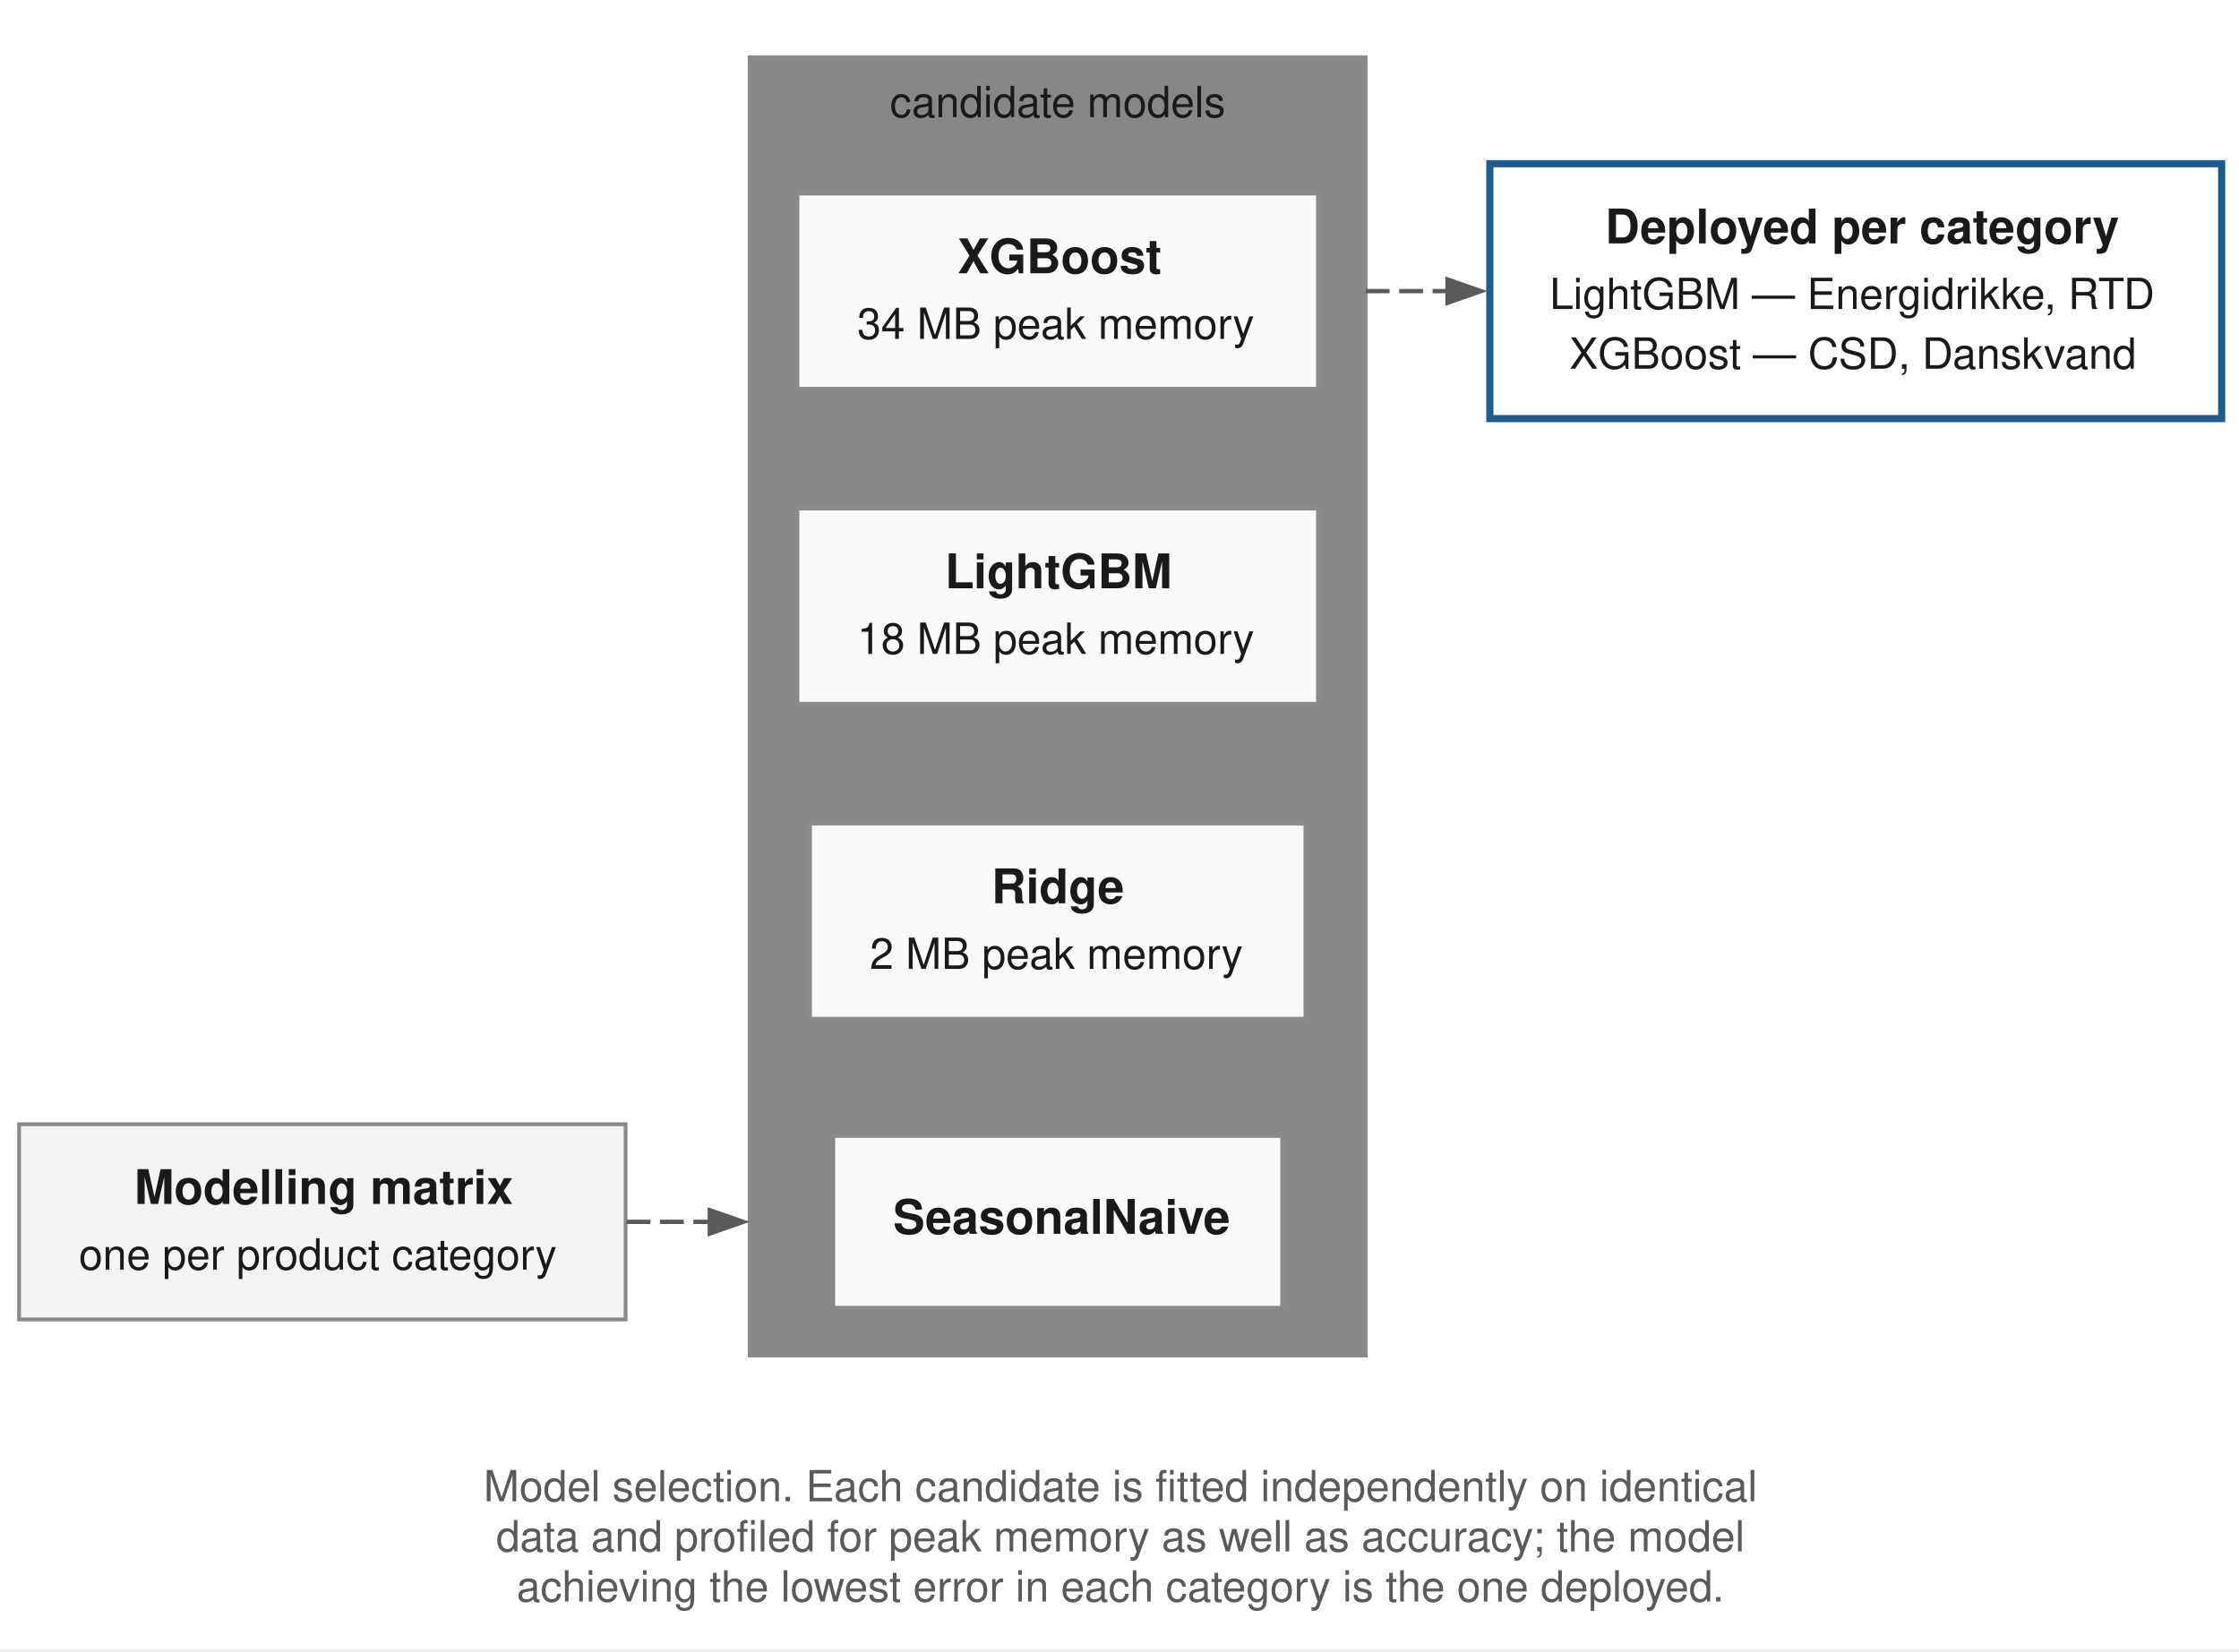
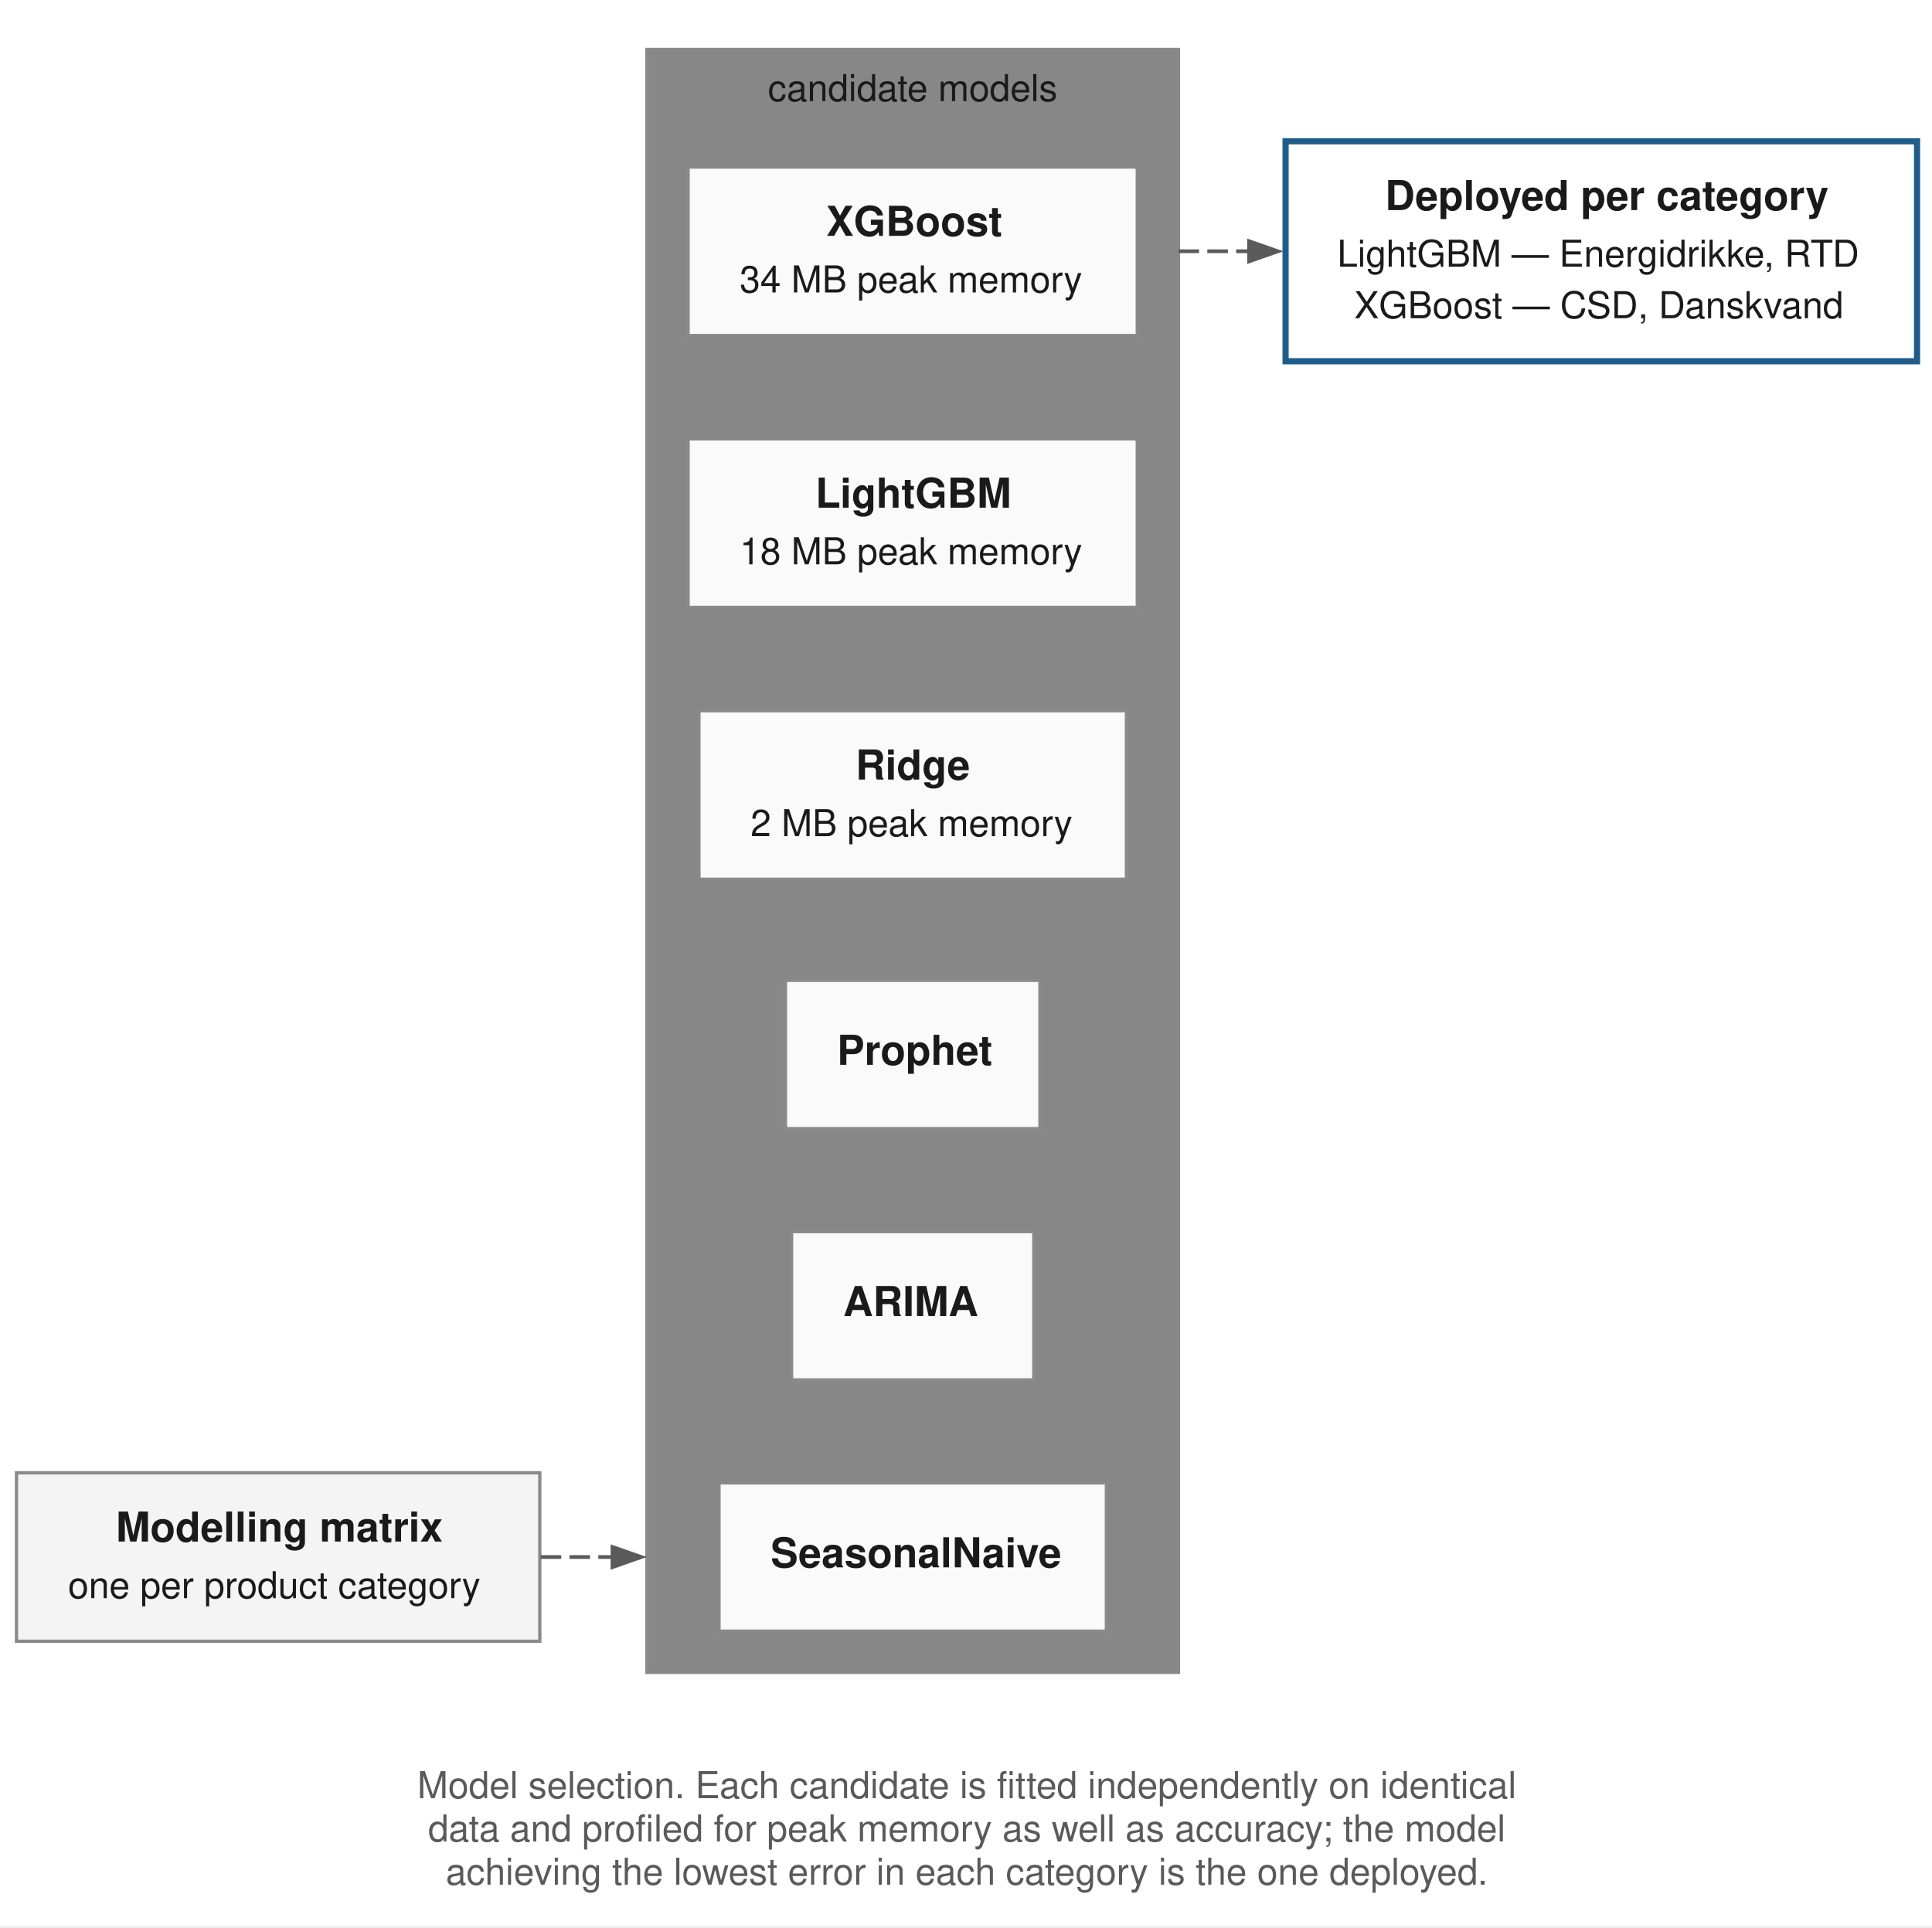
- <svg xmlns="http://www.w3.org/2000/svg" width="469pt" height="346pt" viewBox="0.00 0.00 469.00 346.00">
-   <g id="graph0" class="graph" transform="scale(1 1) rotate(0) translate(4 341.5)">
-     <polygon fill="white" stroke="none" points="-4,4 -4,-341.5 465.37,-341.5 465.37,4 -4,4" />
+ <svg xmlns="http://www.w3.org/2000/svg" width="469pt" height="468pt" viewBox="0.00 0.00 469.00 468.00">
+   <g id="graph0" class="graph" transform="scale(1 1) rotate(0) translate(4 463.5)">
+     <polygon fill="white" stroke="none" points="-4,4 -4,-463.5 465.37,-463.5 465.37,4 -4,4" />
    <text xml:space="preserve" text-anchor="middle" x="230.69" y="-26.95" font-family="Helvetica,sans-Serif" font-size="9.00" fill="#5a5a5a">Model selection. Each candidate is fitted independently on identical</text>
    <text xml:space="preserve" text-anchor="middle" x="230.69" y="-16.45" font-family="Helvetica,sans-Serif" font-size="9.00" fill="#5a5a5a">data and profiled for peak memory as well as accuracy; the model</text>
    <text xml:space="preserve" text-anchor="middle" x="230.69" y="-5.95" font-family="Helvetica,sans-Serif" font-size="9.00" fill="#5a5a5a">achieving the lowest error in each category is the one deployed.</text>
    <g id="clust1" class="cluster">
-       <polygon fill="#878787" stroke="#8a8a8a" stroke-width="0.8" points="153.04,-57.5 153.04,-329.5 282.08,-329.5 282.08,-57.5 153.04,-57.5" />
-       <text xml:space="preserve" text-anchor="middle" x="217.56" y="-316.95" font-family="Helvetica,sans-Serif" font-size="9.00" fill="#1a1a1a">candidate models</text>
+       <polygon fill="#878787" stroke="#8a8a8a" stroke-width="0.8" points="153.04,-57.5 153.04,-451.5 282.08,-451.5 282.08,-57.5 153.04,-57.5" />
+       <text xml:space="preserve" text-anchor="middle" x="217.56" y="-438.95" font-family="Helvetica,sans-Serif" font-size="9.00" fill="#1a1a1a">candidate models</text>
    </g>
    <g id="node1" class="node">
      <polygon fill="#f4f4f4" stroke="#8a8a8a" stroke-width="0.8" points="127.04,-105.95 0,-105.95 0,-65.05 127.04,-65.05 127.04,-105.95" />
      <text xml:space="preserve" text-anchor="start" x="24.14" y="-89.25" font-family="Helvetica,sans-Serif" font-weight="bold" font-size="10.00" fill="#1a1a1a">Modelling matrix</text>
      <text xml:space="preserve" text-anchor="start" x="12.52" y="-75.5" font-family="Helvetica,sans-Serif" font-size="9.00" fill="#1a1a1a">one per product category</text>
    </g>
    <g id="node2" class="node">
      <polygon fill="#fafafa" stroke="#8a8a8a" stroke-width="0.8" points="264.58,-103.5 170.54,-103.5 170.54,-67.5 264.58,-67.5 264.58,-103.5" />
      <text xml:space="preserve" text-anchor="start" x="183.06" y="-83" font-family="Helvetica,sans-Serif" font-weight="bold" font-size="10.00" fill="#1a1a1a">SeasonalNaive</text>
    </g>
    <g id="edge1" class="edge">
      <path fill="none" stroke="#5a5a5a" stroke-width="0.9" stroke-dasharray="5,2" d="M127.24,-85.5C133.1,-85.5 139.06,-85.5 144.99,-85.5" />
      <polygon fill="#5a5a5a" stroke="#5a5a5a" stroke-width="0.9" points="144.68,-87.95 151.68,-85.5 144.68,-83.05 144.68,-87.95" />
    </g>
    <g id="node3" class="node">
-       <polygon fill="#fafafa" stroke="#8a8a8a" stroke-width="0.8" points="269.45,-168.95 165.67,-168.95 165.67,-128.05 269.45,-128.05 269.45,-168.95" />
-       <text xml:space="preserve" text-anchor="start" x="203.69" y="-152.25" font-family="Helvetica,sans-Serif" font-weight="bold" font-size="10.00" fill="#1a1a1a">Ridge</text>
-       <text xml:space="preserve" text-anchor="start" x="178.19" y="-138.5" font-family="Helvetica,sans-Serif" font-size="9.00" fill="#1a1a1a">2 MB peak memory</text>
+       <polygon fill="#fafafa" stroke="#8a8a8a" stroke-width="0.8" points="246.96,-164.5 188.16,-164.5 188.16,-128.5 246.96,-128.5 246.96,-164.5" />
+       <text xml:space="preserve" text-anchor="start" x="200.69" y="-144" font-family="Helvetica,sans-Serif" font-weight="bold" font-size="10.00" fill="#1a1a1a">ARIMA</text>
    </g>
    <g id="node4" class="node">
-       <polygon fill="#fafafa" stroke="#8a8a8a" stroke-width="0.8" points="272.08,-234.95 163.04,-234.95 163.04,-194.05 272.08,-194.05 272.08,-234.95" />
-       <text xml:space="preserve" text-anchor="start" x="193.94" y="-218.25" font-family="Helvetica,sans-Serif" font-weight="bold" font-size="10.00" fill="#1a1a1a">LightGBM</text>
-       <text xml:space="preserve" text-anchor="start" x="175.56" y="-204.5" font-family="Helvetica,sans-Serif" font-size="9.00" fill="#1a1a1a">18 MB peak memory</text>
+       <polygon fill="#fafafa" stroke="#8a8a8a" stroke-width="0.8" points="248.45,-225.5 186.67,-225.5 186.67,-189.5 248.45,-189.5 248.45,-225.5" />
+       <text xml:space="preserve" text-anchor="start" x="199.19" y="-205" font-family="Helvetica,sans-Serif" font-weight="bold" font-size="10.00" fill="#1a1a1a">Prophet</text>
    </g>
    <g id="node5" class="node">
-       <polygon fill="#fafafa" stroke="#8a8a8a" stroke-width="0.8" points="272.08,-300.95 163.04,-300.95 163.04,-260.05 272.08,-260.05 272.08,-300.95" />
-       <text xml:space="preserve" text-anchor="start" x="196.56" y="-284.25" font-family="Helvetica,sans-Serif" font-weight="bold" font-size="10.00" fill="#1a1a1a">XGBoost</text>
-       <text xml:space="preserve" text-anchor="start" x="175.56" y="-270.5" font-family="Helvetica,sans-Serif" font-size="9.00" fill="#1a1a1a">34 MB peak memory</text>
+       <polygon fill="#fafafa" stroke="#8a8a8a" stroke-width="0.8" points="269.45,-290.95 165.67,-290.95 165.67,-250.05 269.45,-250.05 269.45,-290.95" />
+       <text xml:space="preserve" text-anchor="start" x="203.69" y="-274.25" font-family="Helvetica,sans-Serif" font-weight="bold" font-size="10.00" fill="#1a1a1a">Ridge</text>
+       <text xml:space="preserve" text-anchor="start" x="178.19" y="-260.5" font-family="Helvetica,sans-Serif" font-size="9.00" fill="#1a1a1a">2 MB peak memory</text>
    </g>
    <g id="node6" class="node">
-       <polygon fill="white" stroke="#1f5c8b" stroke-width="1.5" points="461.37,-307.2 308.08,-307.2 308.08,-253.8 461.37,-253.8 461.37,-307.2" />
-       <text xml:space="preserve" text-anchor="start" x="332.23" y="-290.5" font-family="Helvetica,sans-Serif" font-weight="bold" font-size="10.00" fill="#1a1a1a">Deployed per category</text>
-       <text xml:space="preserve" text-anchor="start" x="320.6" y="-276.75" font-family="Helvetica,sans-Serif" font-size="9.00" fill="#1a1a1a">LightGBM — Energidrikke, RTD</text>
-       <text xml:space="preserve" text-anchor="start" x="324.73" y="-264.25" font-family="Helvetica,sans-Serif" font-size="9.00" fill="#1a1a1a">XGBoost — CSD, Danskvand</text>
+       <polygon fill="#fafafa" stroke="#8a8a8a" stroke-width="0.8" points="272.08,-356.95 163.04,-356.95 163.04,-316.05 272.08,-316.05 272.08,-356.95" />
+       <text xml:space="preserve" text-anchor="start" x="193.94" y="-340.25" font-family="Helvetica,sans-Serif" font-weight="bold" font-size="10.00" fill="#1a1a1a">LightGBM</text>
+       <text xml:space="preserve" text-anchor="start" x="175.56" y="-326.5" font-family="Helvetica,sans-Serif" font-size="9.00" fill="#1a1a1a">18 MB peak memory</text>
+     </g>
+     <g id="node7" class="node">
+       <polygon fill="#fafafa" stroke="#8a8a8a" stroke-width="0.8" points="272.08,-422.95 163.04,-422.95 163.04,-382.05 272.08,-382.05 272.08,-422.95" />
+       <text xml:space="preserve" text-anchor="start" x="196.56" y="-406.25" font-family="Helvetica,sans-Serif" font-weight="bold" font-size="10.00" fill="#1a1a1a">XGBoost</text>
+       <text xml:space="preserve" text-anchor="start" x="175.56" y="-392.5" font-family="Helvetica,sans-Serif" font-size="9.00" fill="#1a1a1a">34 MB peak memory</text>
+     </g>
+     <g id="node8" class="node">
+       <polygon fill="white" stroke="#1f5c8b" stroke-width="1.5" points="461.37,-429.2 308.08,-429.2 308.08,-375.8 461.37,-375.8 461.37,-429.2" />
+       <text xml:space="preserve" text-anchor="start" x="332.23" y="-412.5" font-family="Helvetica,sans-Serif" font-weight="bold" font-size="10.00" fill="#1a1a1a">Deployed per category</text>
+       <text xml:space="preserve" text-anchor="start" x="320.6" y="-398.75" font-family="Helvetica,sans-Serif" font-size="9.00" fill="#1a1a1a">LightGBM — Energidrikke, RTD</text>
+       <text xml:space="preserve" text-anchor="start" x="324.73" y="-386.25" font-family="Helvetica,sans-Serif" font-size="9.00" fill="#1a1a1a">XGBoost — CSD, Danskvand</text>
    </g>
    <g id="edge2" class="edge">
-       <path fill="none" stroke="#5a5a5a" stroke-width="0.9" stroke-dasharray="5,2" d="M282.08,-280.5C287.77,-280.5 293.6,-280.5 299.43,-280.5" />
-       <polygon fill="#5a5a5a" stroke="#5a5a5a" stroke-width="0.9" points="299.21,-282.95 306.21,-280.5 299.21,-278.05 299.21,-282.95" />
+       <path fill="none" stroke="#5a5a5a" stroke-width="0.9" stroke-dasharray="5,2" d="M282.08,-402.5C287.77,-402.5 293.6,-402.5 299.43,-402.5" />
+       <polygon fill="#5a5a5a" stroke="#5a5a5a" stroke-width="0.9" points="299.21,-404.95 306.21,-402.5 299.21,-400.05 299.21,-404.95" />
    </g>
  </g>
</svg>
